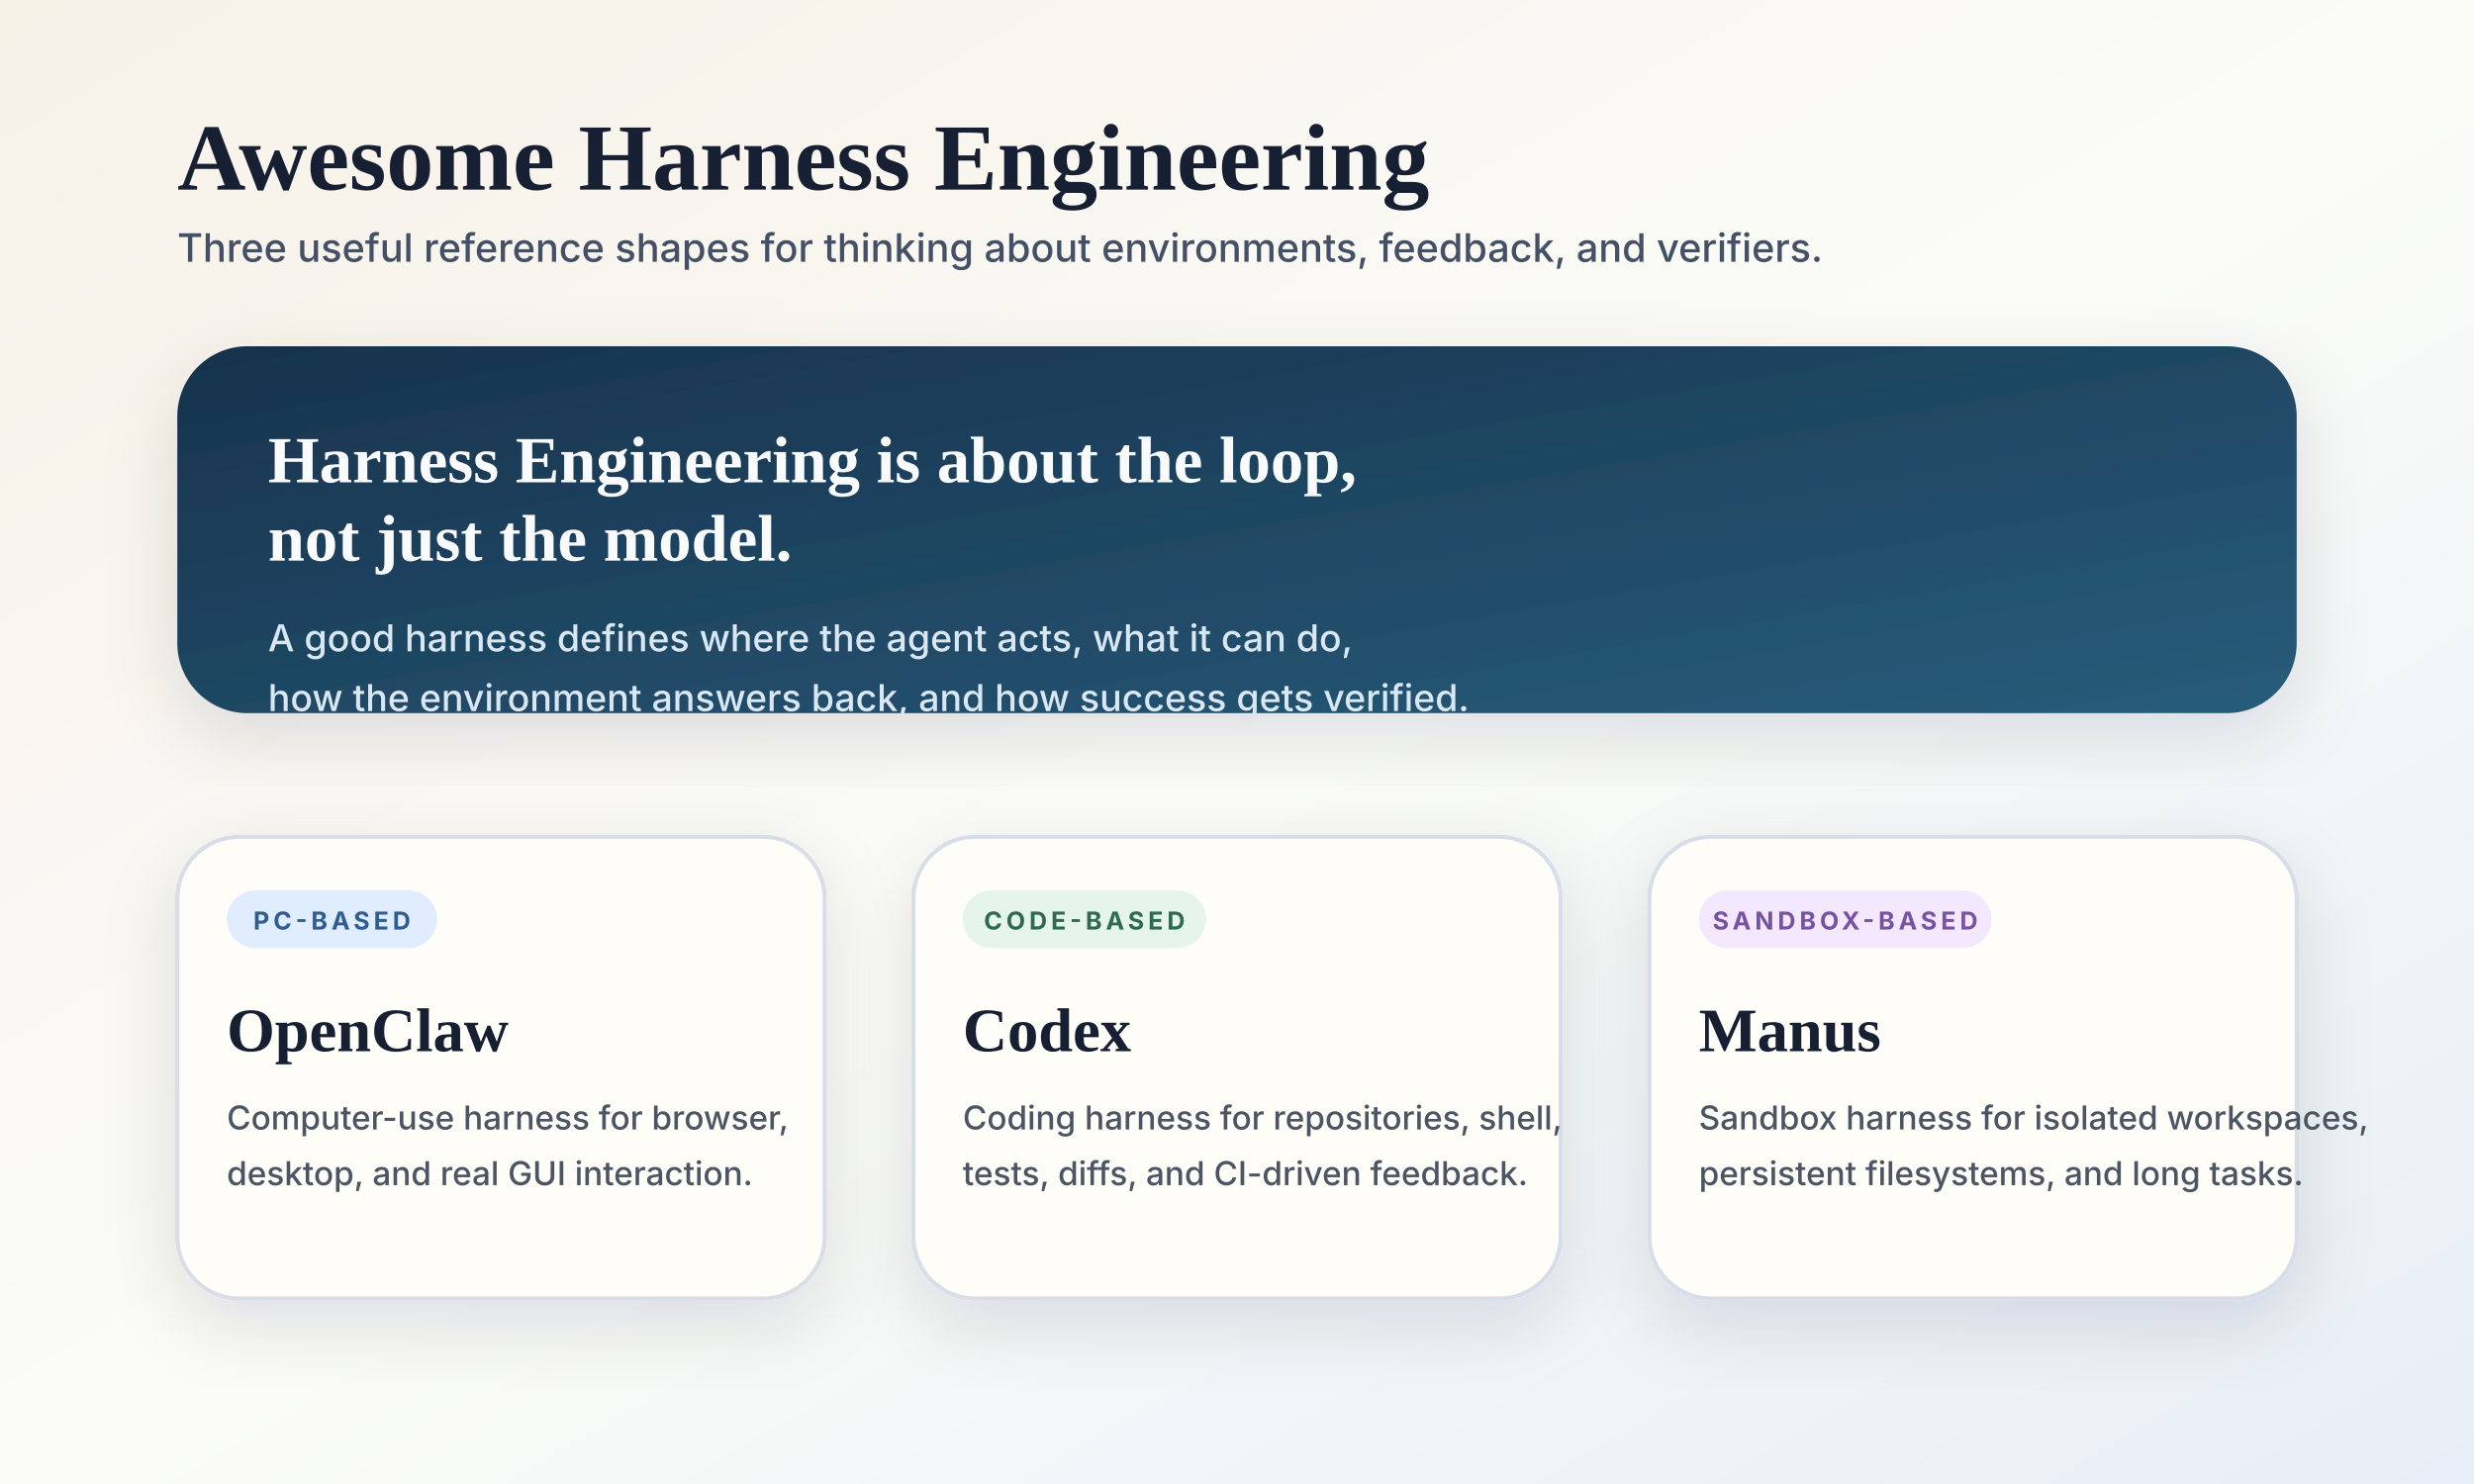
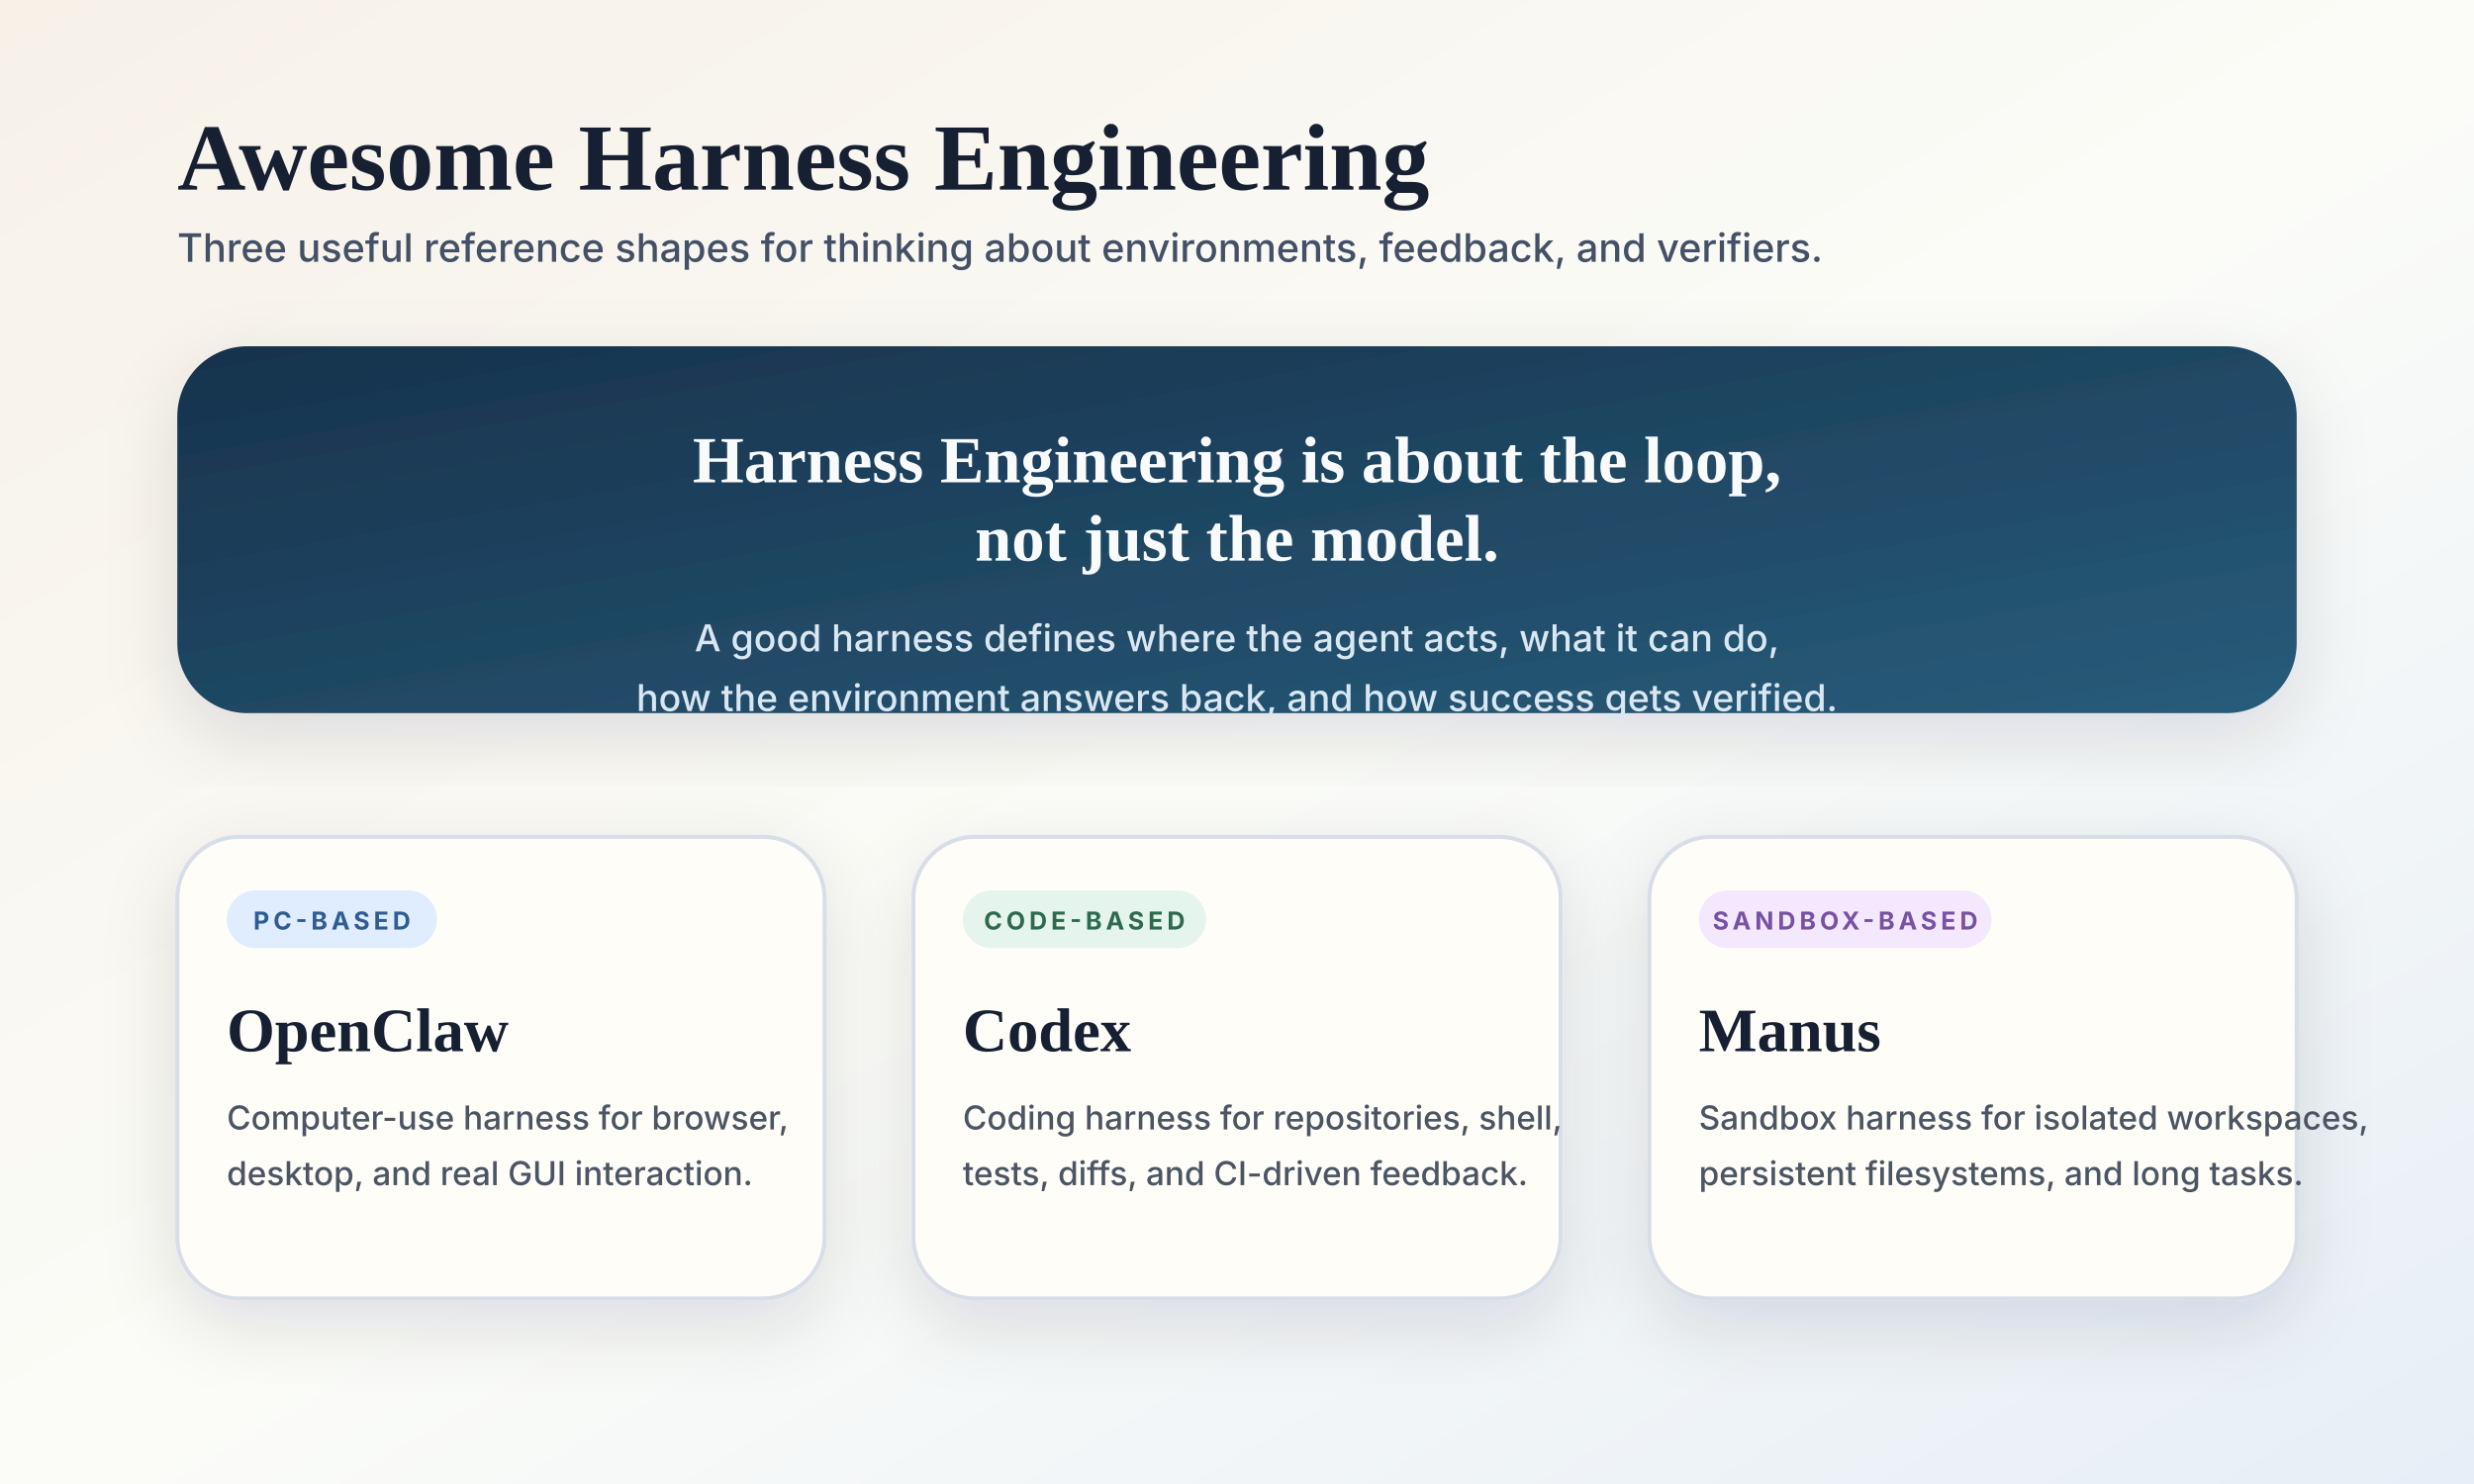
<svg xmlns="http://www.w3.org/2000/svg" width="1200" height="720" viewBox="0 0 1200 720" role="img" aria-labelledby="title desc">
  <defs>
    <linearGradient id="bg" x1="0%" y1="0%" x2="100%" y2="100%">
      <stop offset="0%" stop-color="#f7f1e8" />
      <stop offset="52%" stop-color="#fbfcf8" />
      <stop offset="100%" stop-color="#e7eef7" />
    </linearGradient>
    <linearGradient id="hero" x1="0%" y1="0%" x2="100%" y2="100%">
      <stop offset="0%" stop-color="#17324d" />
      <stop offset="100%" stop-color="#285c7a" />
    </linearGradient>
    <filter id="shadow" x="-20%" y="-20%" width="140%" height="140%">
      <feDropShadow dx="0" dy="12" stdDeviation="18" flood-color="#0f172a" flood-opacity="0.12" />
    </filter>
    <style>
      .title { font: 700 46px Georgia, "Times New Roman", serif; fill: #172033; }
      .subtitle { font: 500 19px -apple-system, BlinkMacSystemFont, "Segoe UI", sans-serif; fill: #445066; }
      .hero-title { font: 700 32px Georgia, "Times New Roman", serif; fill: #f8fafc; }
      .hero-text { font: 500 18px -apple-system, BlinkMacSystemFont, "Segoe UI", sans-serif; fill: #d9e7f2; }
      .badge { font: 700 12px -apple-system, BlinkMacSystemFont, "Segoe UI", sans-serif; letter-spacing: 0.16em; }
      .card-title { font: 700 30px Georgia, "Times New Roman", serif; fill: #172033; }
      .card-text { font: 500 16px -apple-system, BlinkMacSystemFont, "Segoe UI", sans-serif; fill: #4b5563; }
    </style>
  </defs>
  <rect width="1200" height="720" fill="url(#bg)" />
  <text x="86" y="92" class="title">Awesome Harness Engineering</text>
  <text x="86" y="127" class="subtitle">Three useful reference shapes for thinking about environments, feedback, and verifiers.</text>
  <rect x="86" y="168" width="1028" height="178" rx="34" fill="url(#hero)" filter="url(#shadow)" />
-   <text x="130" y="234" class="hero-title">Harness Engineering is about the loop,</text>
-   <text x="130" y="272" class="hero-title">not just the model.</text>
-   <text x="130" y="316" class="hero-text">A good harness defines where the agent acts, what it can do,</text>
-   <text x="130" y="345" class="hero-text">how the environment answers back, and how success gets verified.</text>
+   <text x="600" y="234" text-anchor="middle" class="hero-title">Harness Engineering is about the loop,</text>
+   <text x="600" y="272" text-anchor="middle" class="hero-title">not just the model.</text>
+   <text x="600" y="316" text-anchor="middle" class="hero-text">A good harness defines where the agent acts, what it can do,</text>
+   <text x="600" y="345" text-anchor="middle" class="hero-text">how the environment answers back, and how success gets verified.</text>
  <rect x="86" y="406" width="314" height="224" rx="30" fill="#fffdf8" stroke="#d8dee8" stroke-width="2" filter="url(#shadow)" />
  <rect x="110" y="432" width="102" height="28" rx="14" fill="#e0ecff" />
  <text x="161" y="451" text-anchor="middle" class="badge" fill="#2f5d91">PC-BASED</text>
  <text x="110" y="510" class="card-title">OpenClaw</text>
  <text x="110" y="548" class="card-text">Computer-use harness for browser,</text>
  <text x="110" y="575" class="card-text">desktop, and real GUI interaction.</text>
  <rect x="443" y="406" width="314" height="224" rx="30" fill="#fffdf8" stroke="#d8dee8" stroke-width="2" filter="url(#shadow)" />
  <rect x="467" y="432" width="118" height="28" rx="14" fill="#e5f4ec" />
  <text x="526" y="451" text-anchor="middle" class="badge" fill="#2d6a4f">CODE-BASED</text>
  <text x="467" y="510" class="card-title">Codex</text>
  <text x="467" y="548" class="card-text">Coding harness for repositories, shell,</text>
  <text x="467" y="575" class="card-text">tests, diffs, and CI-driven feedback.</text>
  <rect x="800" y="406" width="314" height="224" rx="30" fill="#fffdf8" stroke="#d8dee8" stroke-width="2" filter="url(#shadow)" />
  <rect x="824" y="432" width="142" height="28" rx="14" fill="#f4e8ff" />
  <text x="895" y="451" text-anchor="middle" class="badge" fill="#7752a3">SANDBOX-BASED</text>
  <text x="824" y="510" class="card-title">Manus</text>
  <text x="824" y="548" class="card-text">Sandbox harness for isolated workspaces,</text>
  <text x="824" y="575" class="card-text">persistent filesystems, and long tasks.</text>
</svg>
